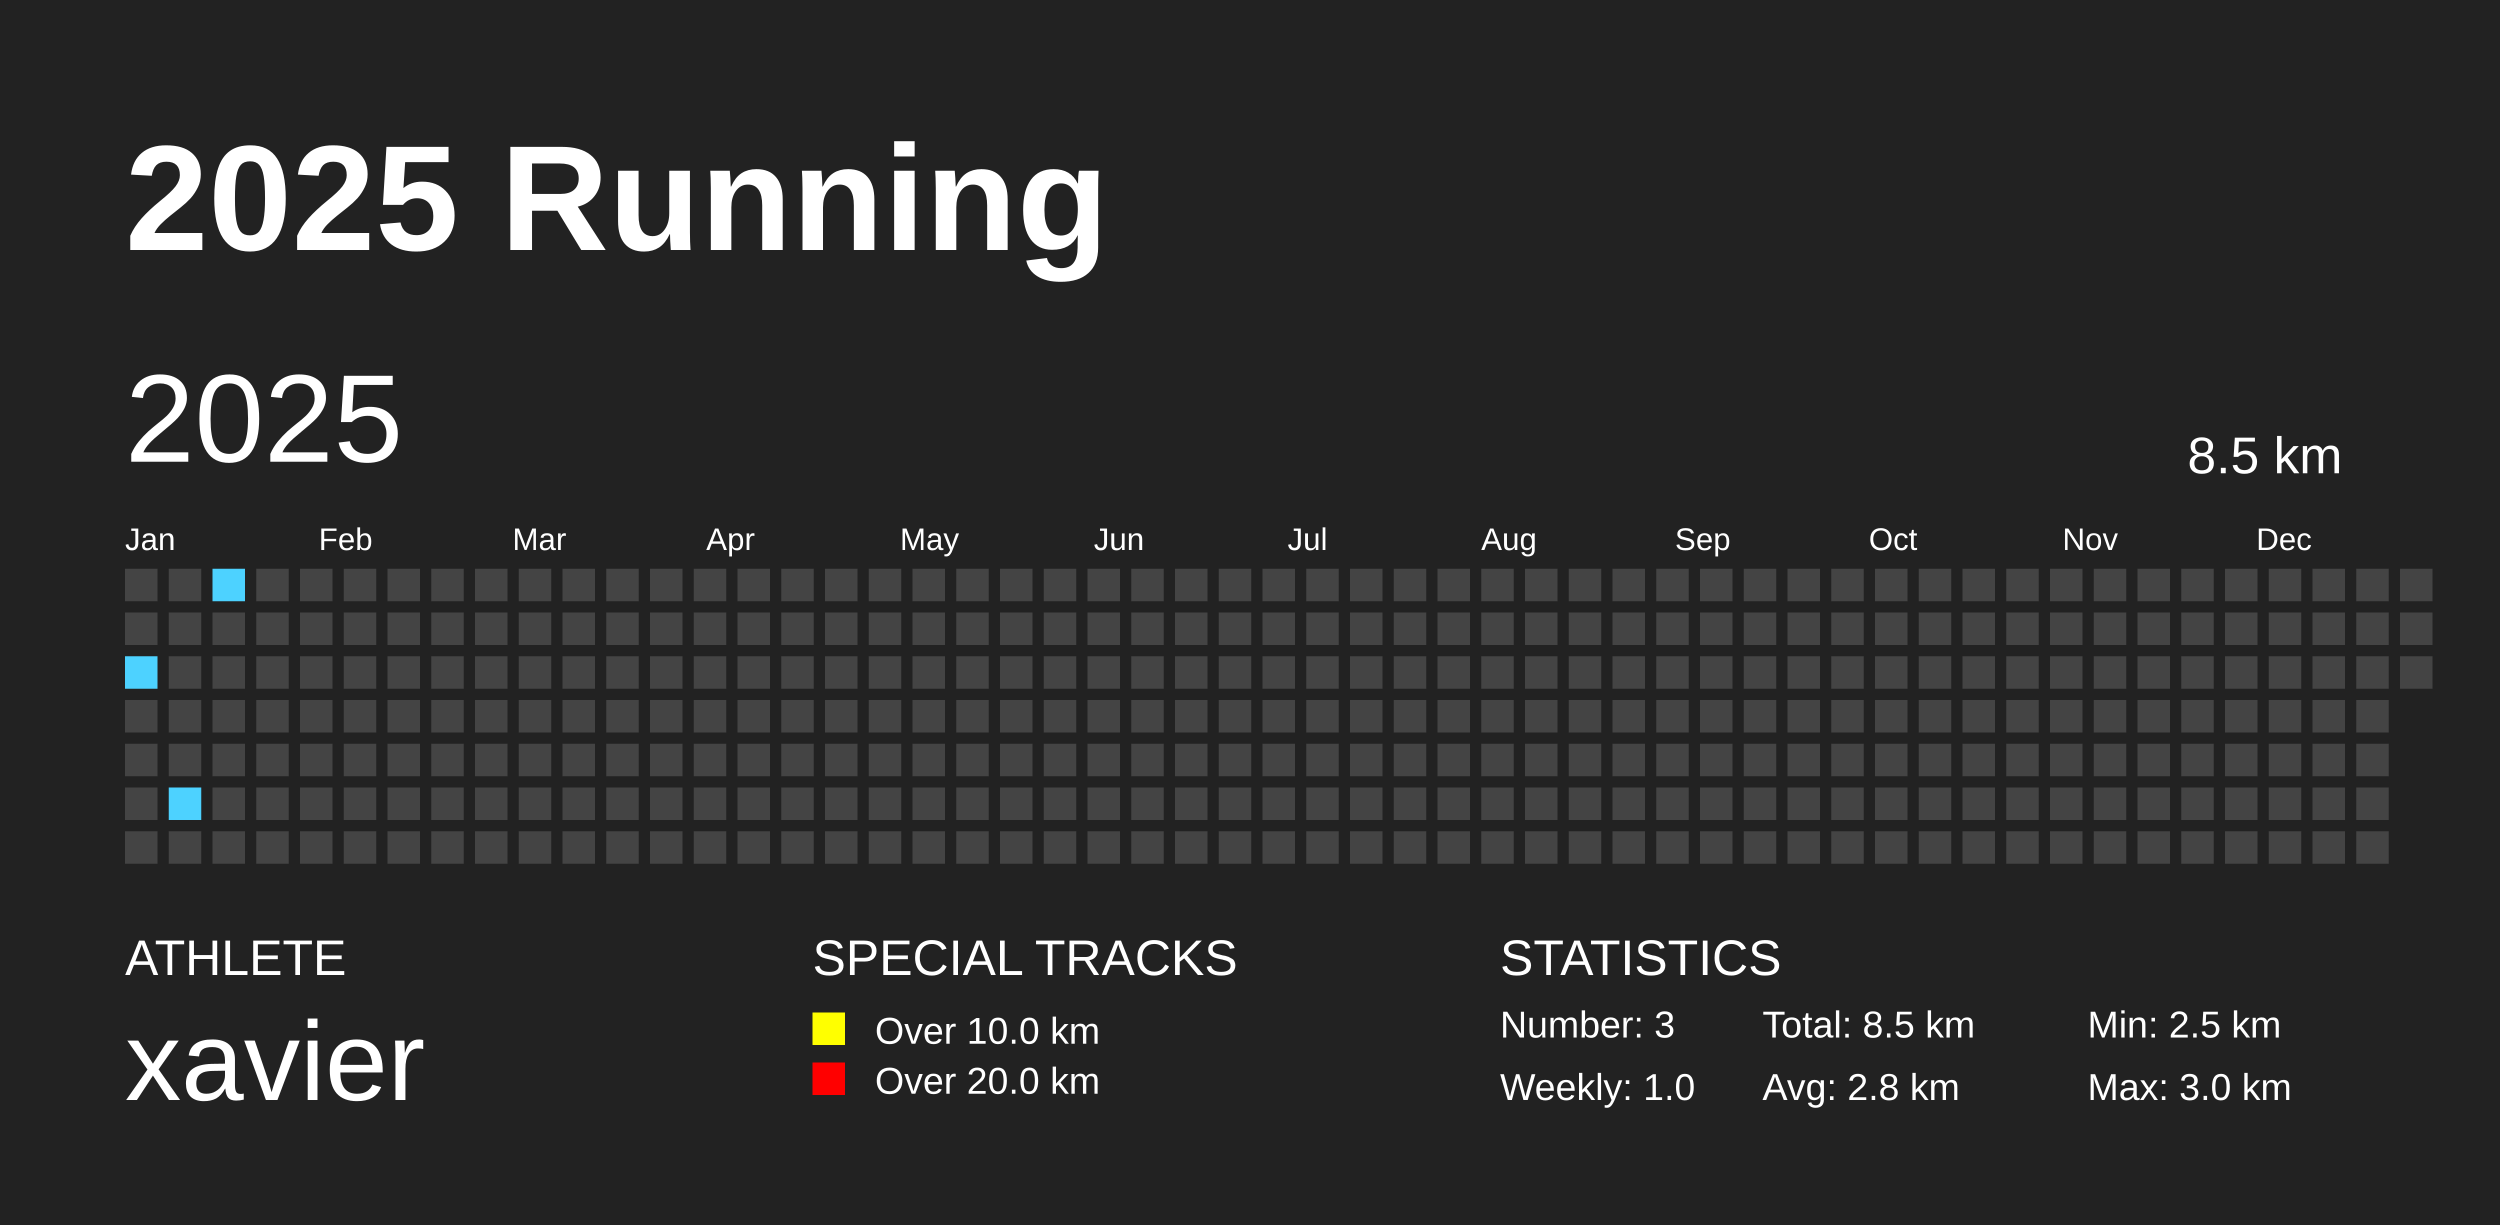
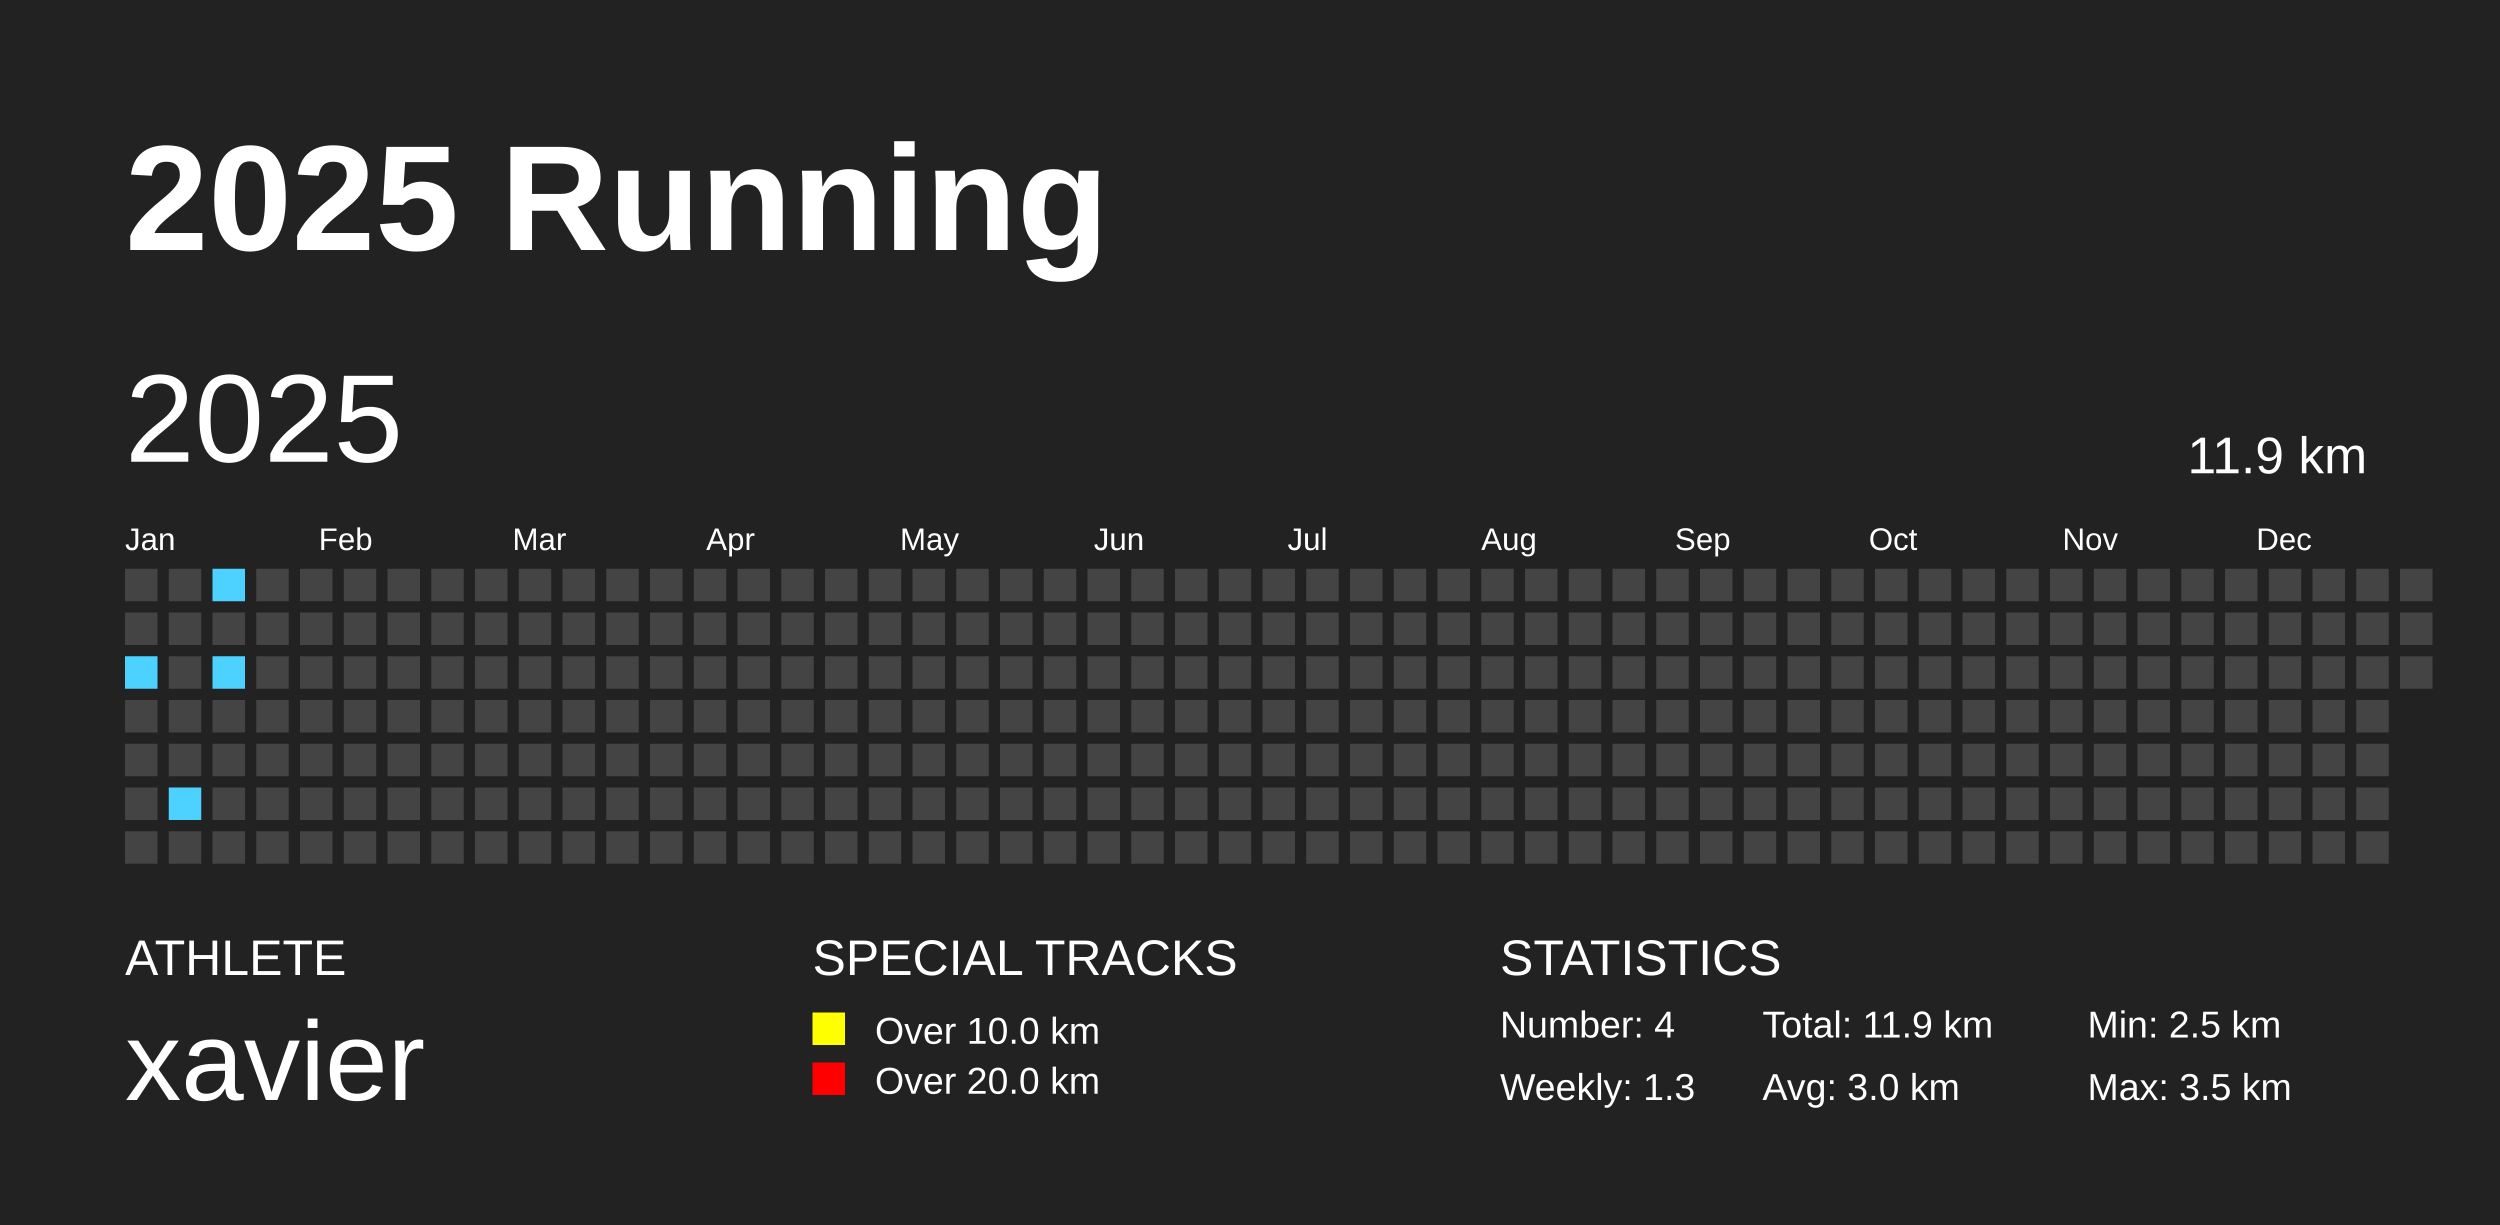
<svg xmlns="http://www.w3.org/2000/svg" baseProfile="full" height="98mm" version="1.1" viewBox="0,0,200,98" width="200mm">
  <defs />
  <rect fill="#222222" height="98" width="200" x="0" y="0" />
  <text fill="#FFFFFF" style="font-size:12px; font-family:Arial; font-weight:bold;" x="10" y="20">2025 Running</text>
  <text fill="#FFFFFF" style="font-size:4px; font-family:Arial" x="10" y="78">ATHLETE</text>
  <text fill="#FFFFFF" style="font-size:9px; font-family:Arial" x="10" y="88">xavier</text>
  <text fill="#FFFFFF" style="font-size:4px; font-family:Arial" x="65" y="78">SPECIAL TRACKS</text>
  <rect fill="yellow" height="2.6" width="2.6" x="65" y="81" />
  <text fill="#FFFFFF" style="font-size:3px; font-family:Arial" x="70" y="83.5">Over 10.0 km</text>
  <rect fill="red" height="2.6" width="2.6" x="65" y="85" />
  <text fill="#FFFFFF" style="font-size:3px; font-family:Arial" x="70" y="87.5">Over 20.0 km</text>
  <text fill="#FFFFFF" style="font-size:4px; font-family:Arial" x="120" y="78">STATISTICS</text>
-   <text fill="#FFFFFF" style="font-size:3px; font-family:Arial" x="120" y="83">Number: 3</text>
-   <text fill="#FFFFFF" style="font-size:3px; font-family:Arial" x="120" y="88">Weekly: 1.0</text>
-   <text fill="#FFFFFF" style="font-size:3px; font-family:Arial" x="141" y="83">Total: 8.5 km</text>
-   <text fill="#FFFFFF" style="font-size:3px; font-family:Arial" x="141" y="88">Avg: 2.8 km</text>
+   <text fill="#FFFFFF" style="font-size:3px; font-family:Arial" x="120" y="83">Number: 4</text>
+   <text fill="#FFFFFF" style="font-size:3px; font-family:Arial" x="120" y="88">Weekly: 1.3</text>
+   <text fill="#FFFFFF" style="font-size:3px; font-family:Arial" x="141" y="83">Total: 11.9 km</text>
+   <text fill="#FFFFFF" style="font-size:3px; font-family:Arial" x="141" y="88">Avg: 3.0 km</text>
  <text fill="#FFFFFF" style="font-size:3px; font-family:Arial" x="167" y="83">Min: 2.5 km</text>
-   <text fill="#FFFFFF" style="font-size:3px; font-family:Arial" x="167" y="88">Max: 3.0 km</text>
+   <text fill="#FFFFFF" style="font-size:3px; font-family:Arial" x="167" y="88">Max: 3.5 km</text>
  <text dominant-baseline="hanging" fill="#FFFFFF" style="font-size:10.0px; font-family:Arial;" x="10" y="30">2025</text>
-   <text dominant-baseline="hanging" fill="#FFFFFF" style="font-size:4.125px; font-family:Arial;" x="175" y="35">8.5 km</text>
+   <text dominant-baseline="hanging" fill="#FFFFFF" style="font-size:4.125px; font-family:Arial;" x="175" y="35">11.9 km</text>
  <text fill="#FFFFFF" style="font-size:2.5px; font-family:Arial" x="10.0" y="44">Jan</text>
  <text fill="#FFFFFF" style="font-size:2.5px; font-family:Arial" x="25.5" y="44">Feb</text>
  <text fill="#FFFFFF" style="font-size:2.5px; font-family:Arial" x="41.0" y="44">Mar</text>
  <text fill="#FFFFFF" style="font-size:2.5px; font-family:Arial" x="56.5" y="44">Apr</text>
  <text fill="#FFFFFF" style="font-size:2.5px; font-family:Arial" x="72.0" y="44">May</text>
  <text fill="#FFFFFF" style="font-size:2.5px; font-family:Arial" x="87.5" y="44">Jun</text>
  <text fill="#FFFFFF" style="font-size:2.5px; font-family:Arial" x="103.0" y="44">Jul</text>
  <text fill="#FFFFFF" style="font-size:2.5px; font-family:Arial" x="118.5" y="44">Aug</text>
  <text fill="#FFFFFF" style="font-size:2.5px; font-family:Arial" x="134.0" y="44">Sep</text>
  <text fill="#FFFFFF" style="font-size:2.5px; font-family:Arial" x="149.5" y="44">Oct</text>
  <text fill="#FFFFFF" style="font-size:2.5px; font-family:Arial" x="165.0" y="44">Nov</text>
  <text fill="#FFFFFF" style="font-size:2.5px; font-family:Arial" x="180.5" y="44">Dec</text>
  <rect fill="#444444" height="2.6" width="2.6" x="10.0" y="45.5" />
  <rect fill="#444444" height="2.6" width="2.6" x="10.0" y="49.0" />
  <rect fill="#4dd2ff" height="2.6" width="2.6" x="10.0" y="52.5" />
  <rect fill="#444444" height="2.6" width="2.6" x="10.0" y="56.0" />
  <rect fill="#444444" height="2.6" width="2.6" x="10.0" y="59.5" />
  <rect fill="#444444" height="2.6" width="2.6" x="10.0" y="63.0" />
  <rect fill="#444444" height="2.6" width="2.6" x="10.0" y="66.5" />
  <rect fill="#444444" height="2.6" width="2.6" x="13.5" y="45.5" />
  <rect fill="#444444" height="2.6" width="2.6" x="13.5" y="49.0" />
  <rect fill="#444444" height="2.6" width="2.6" x="13.5" y="52.5" />
  <rect fill="#444444" height="2.6" width="2.6" x="13.5" y="56.0" />
  <rect fill="#444444" height="2.6" width="2.6" x="13.5" y="59.5" />
  <rect fill="#4dd2ff" height="2.6" width="2.6" x="13.5" y="63.0" />
  <rect fill="#444444" height="2.6" width="2.6" x="13.5" y="66.5" />
  <rect fill="#4dd2ff" height="2.6" width="2.6" x="17.0" y="45.5" />
  <rect fill="#444444" height="2.6" width="2.6" x="17.0" y="49.0" />
-   <rect fill="#444444" height="2.6" width="2.6" x="17.0" y="52.5" />
+   <rect fill="#4dd2ff" height="2.6" width="2.6" x="17.0" y="52.5" />
  <rect fill="#444444" height="2.6" width="2.6" x="17.0" y="56.0" />
  <rect fill="#444444" height="2.6" width="2.6" x="17.0" y="59.5" />
  <rect fill="#444444" height="2.6" width="2.6" x="17.0" y="63.0" />
  <rect fill="#444444" height="2.6" width="2.6" x="17.0" y="66.5" />
  <rect fill="#444444" height="2.6" width="2.6" x="20.5" y="45.5" />
  <rect fill="#444444" height="2.6" width="2.6" x="20.5" y="49.0" />
  <rect fill="#444444" height="2.6" width="2.6" x="20.5" y="52.5" />
  <rect fill="#444444" height="2.6" width="2.6" x="20.5" y="56.0" />
  <rect fill="#444444" height="2.6" width="2.6" x="20.5" y="59.5" />
  <rect fill="#444444" height="2.6" width="2.6" x="20.5" y="63.0" />
  <rect fill="#444444" height="2.6" width="2.6" x="20.5" y="66.5" />
  <rect fill="#444444" height="2.6" width="2.6" x="24.0" y="45.5" />
  <rect fill="#444444" height="2.6" width="2.6" x="24.0" y="49.0" />
  <rect fill="#444444" height="2.6" width="2.6" x="24.0" y="52.5" />
  <rect fill="#444444" height="2.6" width="2.6" x="24.0" y="56.0" />
  <rect fill="#444444" height="2.6" width="2.6" x="24.0" y="59.5" />
  <rect fill="#444444" height="2.6" width="2.6" x="24.0" y="63.0" />
  <rect fill="#444444" height="2.6" width="2.6" x="24.0" y="66.5" />
  <rect fill="#444444" height="2.6" width="2.6" x="27.5" y="45.5" />
  <rect fill="#444444" height="2.6" width="2.6" x="27.5" y="49.0" />
  <rect fill="#444444" height="2.6" width="2.6" x="27.5" y="52.5" />
  <rect fill="#444444" height="2.6" width="2.6" x="27.5" y="56.0" />
  <rect fill="#444444" height="2.6" width="2.6" x="27.5" y="59.5" />
  <rect fill="#444444" height="2.6" width="2.6" x="27.5" y="63.0" />
  <rect fill="#444444" height="2.6" width="2.6" x="27.5" y="66.5" />
  <rect fill="#444444" height="2.6" width="2.6" x="31.0" y="45.5" />
  <rect fill="#444444" height="2.6" width="2.6" x="31.0" y="49.0" />
  <rect fill="#444444" height="2.6" width="2.6" x="31.0" y="52.5" />
  <rect fill="#444444" height="2.6" width="2.6" x="31.0" y="56.0" />
  <rect fill="#444444" height="2.6" width="2.6" x="31.0" y="59.5" />
  <rect fill="#444444" height="2.6" width="2.6" x="31.0" y="63.0" />
  <rect fill="#444444" height="2.6" width="2.6" x="31.0" y="66.5" />
  <rect fill="#444444" height="2.6" width="2.6" x="34.5" y="45.5" />
  <rect fill="#444444" height="2.6" width="2.6" x="34.5" y="49.0" />
  <rect fill="#444444" height="2.6" width="2.6" x="34.5" y="52.5" />
  <rect fill="#444444" height="2.6" width="2.6" x="34.5" y="56.0" />
  <rect fill="#444444" height="2.6" width="2.6" x="34.5" y="59.5" />
  <rect fill="#444444" height="2.6" width="2.6" x="34.5" y="63.0" />
  <rect fill="#444444" height="2.6" width="2.6" x="34.5" y="66.5" />
  <rect fill="#444444" height="2.6" width="2.6" x="38.0" y="45.5" />
  <rect fill="#444444" height="2.6" width="2.6" x="38.0" y="49.0" />
  <rect fill="#444444" height="2.6" width="2.6" x="38.0" y="52.5" />
  <rect fill="#444444" height="2.6" width="2.6" x="38.0" y="56.0" />
  <rect fill="#444444" height="2.6" width="2.6" x="38.0" y="59.5" />
  <rect fill="#444444" height="2.6" width="2.6" x="38.0" y="63.0" />
  <rect fill="#444444" height="2.6" width="2.6" x="38.0" y="66.5" />
  <rect fill="#444444" height="2.6" width="2.6" x="41.5" y="45.5" />
  <rect fill="#444444" height="2.6" width="2.6" x="41.5" y="49.0" />
  <rect fill="#444444" height="2.6" width="2.6" x="41.5" y="52.5" />
  <rect fill="#444444" height="2.6" width="2.6" x="41.5" y="56.0" />
  <rect fill="#444444" height="2.6" width="2.6" x="41.5" y="59.5" />
  <rect fill="#444444" height="2.6" width="2.6" x="41.5" y="63.0" />
  <rect fill="#444444" height="2.6" width="2.6" x="41.5" y="66.5" />
  <rect fill="#444444" height="2.6" width="2.6" x="45.0" y="45.5" />
  <rect fill="#444444" height="2.6" width="2.6" x="45.0" y="49.0" />
  <rect fill="#444444" height="2.6" width="2.6" x="45.0" y="52.5" />
  <rect fill="#444444" height="2.6" width="2.6" x="45.0" y="56.0" />
  <rect fill="#444444" height="2.6" width="2.6" x="45.0" y="59.5" />
  <rect fill="#444444" height="2.6" width="2.6" x="45.0" y="63.0" />
  <rect fill="#444444" height="2.6" width="2.6" x="45.0" y="66.5" />
  <rect fill="#444444" height="2.6" width="2.6" x="48.5" y="45.5" />
  <rect fill="#444444" height="2.6" width="2.6" x="48.5" y="49.0" />
  <rect fill="#444444" height="2.6" width="2.6" x="48.5" y="52.5" />
  <rect fill="#444444" height="2.6" width="2.6" x="48.5" y="56.0" />
  <rect fill="#444444" height="2.6" width="2.6" x="48.5" y="59.5" />
  <rect fill="#444444" height="2.6" width="2.6" x="48.5" y="63.0" />
  <rect fill="#444444" height="2.6" width="2.6" x="48.5" y="66.5" />
  <rect fill="#444444" height="2.6" width="2.6" x="52.0" y="45.5" />
  <rect fill="#444444" height="2.6" width="2.6" x="52.0" y="49.0" />
  <rect fill="#444444" height="2.6" width="2.6" x="52.0" y="52.5" />
  <rect fill="#444444" height="2.6" width="2.6" x="52.0" y="56.0" />
  <rect fill="#444444" height="2.6" width="2.6" x="52.0" y="59.5" />
  <rect fill="#444444" height="2.6" width="2.6" x="52.0" y="63.0" />
  <rect fill="#444444" height="2.6" width="2.6" x="52.0" y="66.5" />
  <rect fill="#444444" height="2.6" width="2.6" x="55.5" y="45.5" />
  <rect fill="#444444" height="2.6" width="2.6" x="55.5" y="49.0" />
  <rect fill="#444444" height="2.6" width="2.6" x="55.5" y="52.5" />
  <rect fill="#444444" height="2.6" width="2.6" x="55.5" y="56.0" />
  <rect fill="#444444" height="2.6" width="2.6" x="55.5" y="59.5" />
  <rect fill="#444444" height="2.6" width="2.6" x="55.5" y="63.0" />
  <rect fill="#444444" height="2.6" width="2.6" x="55.5" y="66.5" />
  <rect fill="#444444" height="2.6" width="2.6" x="59.0" y="45.5" />
  <rect fill="#444444" height="2.6" width="2.6" x="59.0" y="49.0" />
  <rect fill="#444444" height="2.6" width="2.6" x="59.0" y="52.5" />
  <rect fill="#444444" height="2.6" width="2.6" x="59.0" y="56.0" />
  <rect fill="#444444" height="2.6" width="2.6" x="59.0" y="59.5" />
  <rect fill="#444444" height="2.6" width="2.6" x="59.0" y="63.0" />
  <rect fill="#444444" height="2.6" width="2.6" x="59.0" y="66.5" />
  <rect fill="#444444" height="2.6" width="2.6" x="62.5" y="45.5" />
  <rect fill="#444444" height="2.6" width="2.6" x="62.5" y="49.0" />
  <rect fill="#444444" height="2.6" width="2.6" x="62.5" y="52.5" />
  <rect fill="#444444" height="2.6" width="2.6" x="62.5" y="56.0" />
  <rect fill="#444444" height="2.6" width="2.6" x="62.5" y="59.5" />
  <rect fill="#444444" height="2.6" width="2.6" x="62.5" y="63.0" />
  <rect fill="#444444" height="2.6" width="2.6" x="62.5" y="66.5" />
  <rect fill="#444444" height="2.6" width="2.6" x="66.0" y="45.5" />
  <rect fill="#444444" height="2.6" width="2.6" x="66.0" y="49.0" />
  <rect fill="#444444" height="2.6" width="2.6" x="66.0" y="52.5" />
  <rect fill="#444444" height="2.6" width="2.6" x="66.0" y="56.0" />
  <rect fill="#444444" height="2.6" width="2.6" x="66.0" y="59.5" />
  <rect fill="#444444" height="2.6" width="2.6" x="66.0" y="63.0" />
  <rect fill="#444444" height="2.6" width="2.6" x="66.0" y="66.5" />
  <rect fill="#444444" height="2.6" width="2.6" x="69.5" y="45.5" />
  <rect fill="#444444" height="2.6" width="2.6" x="69.5" y="49.0" />
  <rect fill="#444444" height="2.6" width="2.6" x="69.5" y="52.5" />
  <rect fill="#444444" height="2.6" width="2.6" x="69.5" y="56.0" />
  <rect fill="#444444" height="2.6" width="2.6" x="69.5" y="59.5" />
  <rect fill="#444444" height="2.6" width="2.6" x="69.5" y="63.0" />
  <rect fill="#444444" height="2.6" width="2.6" x="69.5" y="66.5" />
  <rect fill="#444444" height="2.6" width="2.6" x="73.0" y="45.5" />
  <rect fill="#444444" height="2.6" width="2.6" x="73.0" y="49.0" />
  <rect fill="#444444" height="2.6" width="2.6" x="73.0" y="52.5" />
  <rect fill="#444444" height="2.6" width="2.6" x="73.0" y="56.0" />
  <rect fill="#444444" height="2.6" width="2.6" x="73.0" y="59.5" />
  <rect fill="#444444" height="2.6" width="2.6" x="73.0" y="63.0" />
  <rect fill="#444444" height="2.6" width="2.6" x="73.0" y="66.5" />
  <rect fill="#444444" height="2.6" width="2.6" x="76.5" y="45.5" />
  <rect fill="#444444" height="2.6" width="2.6" x="76.5" y="49.0" />
  <rect fill="#444444" height="2.6" width="2.6" x="76.5" y="52.5" />
  <rect fill="#444444" height="2.6" width="2.6" x="76.5" y="56.0" />
  <rect fill="#444444" height="2.6" width="2.6" x="76.5" y="59.5" />
  <rect fill="#444444" height="2.6" width="2.6" x="76.5" y="63.0" />
  <rect fill="#444444" height="2.6" width="2.6" x="76.5" y="66.5" />
  <rect fill="#444444" height="2.6" width="2.6" x="80.0" y="45.5" />
  <rect fill="#444444" height="2.6" width="2.6" x="80.0" y="49.0" />
  <rect fill="#444444" height="2.6" width="2.6" x="80.0" y="52.5" />
  <rect fill="#444444" height="2.6" width="2.6" x="80.0" y="56.0" />
  <rect fill="#444444" height="2.6" width="2.6" x="80.0" y="59.5" />
  <rect fill="#444444" height="2.6" width="2.6" x="80.0" y="63.0" />
  <rect fill="#444444" height="2.6" width="2.6" x="80.0" y="66.5" />
  <rect fill="#444444" height="2.6" width="2.6" x="83.5" y="45.5" />
  <rect fill="#444444" height="2.6" width="2.6" x="83.5" y="49.0" />
  <rect fill="#444444" height="2.6" width="2.6" x="83.5" y="52.5" />
  <rect fill="#444444" height="2.6" width="2.6" x="83.5" y="56.0" />
  <rect fill="#444444" height="2.6" width="2.6" x="83.5" y="59.5" />
  <rect fill="#444444" height="2.6" width="2.6" x="83.5" y="63.0" />
  <rect fill="#444444" height="2.6" width="2.6" x="83.5" y="66.5" />
  <rect fill="#444444" height="2.6" width="2.6" x="87.0" y="45.5" />
  <rect fill="#444444" height="2.6" width="2.6" x="87.0" y="49.0" />
  <rect fill="#444444" height="2.6" width="2.6" x="87.0" y="52.5" />
  <rect fill="#444444" height="2.6" width="2.6" x="87.0" y="56.0" />
  <rect fill="#444444" height="2.6" width="2.6" x="87.0" y="59.5" />
  <rect fill="#444444" height="2.6" width="2.6" x="87.0" y="63.0" />
  <rect fill="#444444" height="2.6" width="2.6" x="87.0" y="66.5" />
  <rect fill="#444444" height="2.6" width="2.6" x="90.5" y="45.5" />
  <rect fill="#444444" height="2.6" width="2.6" x="90.5" y="49.0" />
  <rect fill="#444444" height="2.6" width="2.6" x="90.5" y="52.5" />
  <rect fill="#444444" height="2.6" width="2.6" x="90.5" y="56.0" />
  <rect fill="#444444" height="2.6" width="2.6" x="90.5" y="59.5" />
  <rect fill="#444444" height="2.6" width="2.6" x="90.5" y="63.0" />
  <rect fill="#444444" height="2.6" width="2.6" x="90.5" y="66.5" />
  <rect fill="#444444" height="2.6" width="2.6" x="94.0" y="45.5" />
  <rect fill="#444444" height="2.6" width="2.6" x="94.0" y="49.0" />
  <rect fill="#444444" height="2.6" width="2.6" x="94.0" y="52.5" />
  <rect fill="#444444" height="2.6" width="2.6" x="94.0" y="56.0" />
  <rect fill="#444444" height="2.6" width="2.6" x="94.0" y="59.5" />
  <rect fill="#444444" height="2.6" width="2.6" x="94.0" y="63.0" />
  <rect fill="#444444" height="2.6" width="2.6" x="94.0" y="66.5" />
  <rect fill="#444444" height="2.6" width="2.6" x="97.5" y="45.5" />
  <rect fill="#444444" height="2.6" width="2.6" x="97.5" y="49.0" />
  <rect fill="#444444" height="2.6" width="2.6" x="97.5" y="52.5" />
  <rect fill="#444444" height="2.6" width="2.6" x="97.5" y="56.0" />
  <rect fill="#444444" height="2.6" width="2.6" x="97.5" y="59.5" />
  <rect fill="#444444" height="2.6" width="2.6" x="97.5" y="63.0" />
  <rect fill="#444444" height="2.6" width="2.6" x="97.5" y="66.5" />
  <rect fill="#444444" height="2.6" width="2.6" x="101.0" y="45.5" />
  <rect fill="#444444" height="2.6" width="2.6" x="101.0" y="49.0" />
  <rect fill="#444444" height="2.6" width="2.6" x="101.0" y="52.5" />
  <rect fill="#444444" height="2.6" width="2.6" x="101.0" y="56.0" />
  <rect fill="#444444" height="2.6" width="2.6" x="101.0" y="59.5" />
  <rect fill="#444444" height="2.6" width="2.6" x="101.0" y="63.0" />
  <rect fill="#444444" height="2.6" width="2.6" x="101.0" y="66.5" />
  <rect fill="#444444" height="2.6" width="2.6" x="104.5" y="45.5" />
  <rect fill="#444444" height="2.6" width="2.6" x="104.5" y="49.0" />
  <rect fill="#444444" height="2.6" width="2.6" x="104.5" y="52.5" />
  <rect fill="#444444" height="2.6" width="2.6" x="104.5" y="56.0" />
  <rect fill="#444444" height="2.6" width="2.6" x="104.5" y="59.5" />
  <rect fill="#444444" height="2.6" width="2.6" x="104.5" y="63.0" />
  <rect fill="#444444" height="2.6" width="2.6" x="104.5" y="66.5" />
  <rect fill="#444444" height="2.6" width="2.6" x="108.0" y="45.5" />
  <rect fill="#444444" height="2.6" width="2.6" x="108.0" y="49.0" />
  <rect fill="#444444" height="2.6" width="2.6" x="108.0" y="52.5" />
  <rect fill="#444444" height="2.6" width="2.6" x="108.0" y="56.0" />
  <rect fill="#444444" height="2.6" width="2.6" x="108.0" y="59.5" />
  <rect fill="#444444" height="2.6" width="2.6" x="108.0" y="63.0" />
  <rect fill="#444444" height="2.6" width="2.6" x="108.0" y="66.5" />
  <rect fill="#444444" height="2.6" width="2.6" x="111.5" y="45.5" />
  <rect fill="#444444" height="2.6" width="2.6" x="111.5" y="49.0" />
  <rect fill="#444444" height="2.6" width="2.6" x="111.5" y="52.5" />
  <rect fill="#444444" height="2.6" width="2.6" x="111.5" y="56.0" />
  <rect fill="#444444" height="2.6" width="2.6" x="111.5" y="59.5" />
  <rect fill="#444444" height="2.6" width="2.6" x="111.5" y="63.0" />
  <rect fill="#444444" height="2.6" width="2.6" x="111.5" y="66.5" />
  <rect fill="#444444" height="2.6" width="2.6" x="115.0" y="45.5" />
  <rect fill="#444444" height="2.6" width="2.6" x="115.0" y="49.0" />
  <rect fill="#444444" height="2.6" width="2.6" x="115.0" y="52.5" />
  <rect fill="#444444" height="2.6" width="2.6" x="115.0" y="56.0" />
  <rect fill="#444444" height="2.6" width="2.6" x="115.0" y="59.5" />
  <rect fill="#444444" height="2.6" width="2.6" x="115.0" y="63.0" />
  <rect fill="#444444" height="2.6" width="2.6" x="115.0" y="66.5" />
  <rect fill="#444444" height="2.6" width="2.6" x="118.5" y="45.5" />
  <rect fill="#444444" height="2.6" width="2.6" x="118.5" y="49.0" />
  <rect fill="#444444" height="2.6" width="2.6" x="118.5" y="52.5" />
  <rect fill="#444444" height="2.6" width="2.6" x="118.5" y="56.0" />
  <rect fill="#444444" height="2.6" width="2.6" x="118.5" y="59.5" />
  <rect fill="#444444" height="2.6" width="2.6" x="118.5" y="63.0" />
  <rect fill="#444444" height="2.6" width="2.6" x="118.5" y="66.5" />
  <rect fill="#444444" height="2.6" width="2.6" x="122.0" y="45.5" />
  <rect fill="#444444" height="2.6" width="2.6" x="122.0" y="49.0" />
  <rect fill="#444444" height="2.6" width="2.6" x="122.0" y="52.5" />
  <rect fill="#444444" height="2.6" width="2.6" x="122.0" y="56.0" />
  <rect fill="#444444" height="2.6" width="2.6" x="122.0" y="59.5" />
  <rect fill="#444444" height="2.6" width="2.6" x="122.0" y="63.0" />
  <rect fill="#444444" height="2.6" width="2.6" x="122.0" y="66.5" />
  <rect fill="#444444" height="2.6" width="2.6" x="125.5" y="45.5" />
  <rect fill="#444444" height="2.6" width="2.6" x="125.5" y="49.0" />
  <rect fill="#444444" height="2.6" width="2.6" x="125.5" y="52.5" />
  <rect fill="#444444" height="2.6" width="2.6" x="125.5" y="56.0" />
  <rect fill="#444444" height="2.6" width="2.6" x="125.5" y="59.5" />
  <rect fill="#444444" height="2.6" width="2.6" x="125.5" y="63.0" />
  <rect fill="#444444" height="2.6" width="2.6" x="125.5" y="66.5" />
  <rect fill="#444444" height="2.6" width="2.6" x="129.0" y="45.5" />
  <rect fill="#444444" height="2.6" width="2.6" x="129.0" y="49.0" />
  <rect fill="#444444" height="2.6" width="2.6" x="129.0" y="52.5" />
  <rect fill="#444444" height="2.6" width="2.6" x="129.0" y="56.0" />
  <rect fill="#444444" height="2.6" width="2.6" x="129.0" y="59.5" />
  <rect fill="#444444" height="2.6" width="2.6" x="129.0" y="63.0" />
  <rect fill="#444444" height="2.6" width="2.6" x="129.0" y="66.5" />
  <rect fill="#444444" height="2.6" width="2.6" x="132.5" y="45.5" />
  <rect fill="#444444" height="2.6" width="2.6" x="132.5" y="49.0" />
  <rect fill="#444444" height="2.6" width="2.6" x="132.5" y="52.5" />
  <rect fill="#444444" height="2.6" width="2.6" x="132.5" y="56.0" />
  <rect fill="#444444" height="2.6" width="2.6" x="132.5" y="59.5" />
  <rect fill="#444444" height="2.6" width="2.6" x="132.5" y="63.0" />
  <rect fill="#444444" height="2.6" width="2.6" x="132.5" y="66.5" />
  <rect fill="#444444" height="2.6" width="2.6" x="136.0" y="45.5" />
  <rect fill="#444444" height="2.6" width="2.6" x="136.0" y="49.0" />
  <rect fill="#444444" height="2.6" width="2.6" x="136.0" y="52.5" />
  <rect fill="#444444" height="2.6" width="2.6" x="136.0" y="56.0" />
  <rect fill="#444444" height="2.6" width="2.6" x="136.0" y="59.5" />
  <rect fill="#444444" height="2.6" width="2.6" x="136.0" y="63.0" />
  <rect fill="#444444" height="2.6" width="2.6" x="136.0" y="66.5" />
  <rect fill="#444444" height="2.6" width="2.6" x="139.5" y="45.5" />
  <rect fill="#444444" height="2.6" width="2.6" x="139.5" y="49.0" />
  <rect fill="#444444" height="2.6" width="2.6" x="139.5" y="52.5" />
  <rect fill="#444444" height="2.6" width="2.6" x="139.5" y="56.0" />
  <rect fill="#444444" height="2.6" width="2.6" x="139.5" y="59.5" />
  <rect fill="#444444" height="2.6" width="2.6" x="139.5" y="63.0" />
  <rect fill="#444444" height="2.6" width="2.6" x="139.5" y="66.5" />
  <rect fill="#444444" height="2.6" width="2.6" x="143.0" y="45.5" />
  <rect fill="#444444" height="2.6" width="2.6" x="143.0" y="49.0" />
  <rect fill="#444444" height="2.6" width="2.6" x="143.0" y="52.5" />
  <rect fill="#444444" height="2.6" width="2.6" x="143.0" y="56.0" />
  <rect fill="#444444" height="2.6" width="2.6" x="143.0" y="59.5" />
  <rect fill="#444444" height="2.6" width="2.6" x="143.0" y="63.0" />
  <rect fill="#444444" height="2.6" width="2.6" x="143.0" y="66.5" />
  <rect fill="#444444" height="2.6" width="2.6" x="146.5" y="45.5" />
  <rect fill="#444444" height="2.6" width="2.6" x="146.5" y="49.0" />
  <rect fill="#444444" height="2.6" width="2.6" x="146.5" y="52.5" />
  <rect fill="#444444" height="2.6" width="2.6" x="146.5" y="56.0" />
  <rect fill="#444444" height="2.6" width="2.6" x="146.5" y="59.5" />
  <rect fill="#444444" height="2.6" width="2.6" x="146.5" y="63.0" />
  <rect fill="#444444" height="2.6" width="2.6" x="146.5" y="66.5" />
  <rect fill="#444444" height="2.6" width="2.6" x="150.0" y="45.5" />
  <rect fill="#444444" height="2.6" width="2.6" x="150.0" y="49.0" />
  <rect fill="#444444" height="2.6" width="2.6" x="150.0" y="52.5" />
  <rect fill="#444444" height="2.6" width="2.6" x="150.0" y="56.0" />
  <rect fill="#444444" height="2.6" width="2.6" x="150.0" y="59.5" />
  <rect fill="#444444" height="2.6" width="2.6" x="150.0" y="63.0" />
  <rect fill="#444444" height="2.6" width="2.6" x="150.0" y="66.5" />
  <rect fill="#444444" height="2.6" width="2.6" x="153.5" y="45.5" />
  <rect fill="#444444" height="2.6" width="2.6" x="153.5" y="49.0" />
  <rect fill="#444444" height="2.6" width="2.6" x="153.5" y="52.5" />
  <rect fill="#444444" height="2.6" width="2.6" x="153.5" y="56.0" />
  <rect fill="#444444" height="2.6" width="2.6" x="153.5" y="59.5" />
  <rect fill="#444444" height="2.6" width="2.6" x="153.5" y="63.0" />
  <rect fill="#444444" height="2.6" width="2.6" x="153.5" y="66.5" />
  <rect fill="#444444" height="2.6" width="2.6" x="157.0" y="45.5" />
  <rect fill="#444444" height="2.6" width="2.6" x="157.0" y="49.0" />
  <rect fill="#444444" height="2.6" width="2.6" x="157.0" y="52.5" />
  <rect fill="#444444" height="2.6" width="2.6" x="157.0" y="56.0" />
  <rect fill="#444444" height="2.6" width="2.6" x="157.0" y="59.5" />
  <rect fill="#444444" height="2.6" width="2.6" x="157.0" y="63.0" />
  <rect fill="#444444" height="2.6" width="2.6" x="157.0" y="66.5" />
  <rect fill="#444444" height="2.6" width="2.6" x="160.5" y="45.5" />
  <rect fill="#444444" height="2.6" width="2.6" x="160.5" y="49.0" />
  <rect fill="#444444" height="2.6" width="2.6" x="160.5" y="52.5" />
  <rect fill="#444444" height="2.6" width="2.6" x="160.5" y="56.0" />
  <rect fill="#444444" height="2.6" width="2.6" x="160.5" y="59.5" />
  <rect fill="#444444" height="2.6" width="2.6" x="160.5" y="63.0" />
  <rect fill="#444444" height="2.6" width="2.6" x="160.5" y="66.5" />
  <rect fill="#444444" height="2.6" width="2.6" x="164.0" y="45.5" />
  <rect fill="#444444" height="2.6" width="2.6" x="164.0" y="49.0" />
  <rect fill="#444444" height="2.6" width="2.6" x="164.0" y="52.5" />
  <rect fill="#444444" height="2.6" width="2.6" x="164.0" y="56.0" />
  <rect fill="#444444" height="2.6" width="2.6" x="164.0" y="59.5" />
  <rect fill="#444444" height="2.6" width="2.6" x="164.0" y="63.0" />
  <rect fill="#444444" height="2.6" width="2.6" x="164.0" y="66.5" />
  <rect fill="#444444" height="2.6" width="2.6" x="167.5" y="45.5" />
  <rect fill="#444444" height="2.6" width="2.6" x="167.5" y="49.0" />
  <rect fill="#444444" height="2.6" width="2.6" x="167.5" y="52.5" />
  <rect fill="#444444" height="2.6" width="2.6" x="167.5" y="56.0" />
  <rect fill="#444444" height="2.6" width="2.6" x="167.5" y="59.5" />
  <rect fill="#444444" height="2.6" width="2.6" x="167.5" y="63.0" />
  <rect fill="#444444" height="2.6" width="2.6" x="167.5" y="66.5" />
  <rect fill="#444444" height="2.6" width="2.6" x="171.0" y="45.5" />
  <rect fill="#444444" height="2.6" width="2.6" x="171.0" y="49.0" />
  <rect fill="#444444" height="2.6" width="2.6" x="171.0" y="52.5" />
  <rect fill="#444444" height="2.6" width="2.6" x="171.0" y="56.0" />
  <rect fill="#444444" height="2.6" width="2.6" x="171.0" y="59.5" />
  <rect fill="#444444" height="2.6" width="2.6" x="171.0" y="63.0" />
  <rect fill="#444444" height="2.6" width="2.6" x="171.0" y="66.5" />
  <rect fill="#444444" height="2.6" width="2.6" x="174.5" y="45.5" />
  <rect fill="#444444" height="2.6" width="2.6" x="174.5" y="49.0" />
  <rect fill="#444444" height="2.6" width="2.6" x="174.5" y="52.5" />
  <rect fill="#444444" height="2.6" width="2.6" x="174.5" y="56.0" />
  <rect fill="#444444" height="2.6" width="2.6" x="174.5" y="59.5" />
  <rect fill="#444444" height="2.6" width="2.6" x="174.5" y="63.0" />
  <rect fill="#444444" height="2.6" width="2.6" x="174.5" y="66.5" />
  <rect fill="#444444" height="2.6" width="2.6" x="178.0" y="45.5" />
  <rect fill="#444444" height="2.6" width="2.6" x="178.0" y="49.0" />
  <rect fill="#444444" height="2.6" width="2.6" x="178.0" y="52.5" />
  <rect fill="#444444" height="2.6" width="2.6" x="178.0" y="56.0" />
  <rect fill="#444444" height="2.6" width="2.6" x="178.0" y="59.5" />
  <rect fill="#444444" height="2.6" width="2.6" x="178.0" y="63.0" />
  <rect fill="#444444" height="2.6" width="2.6" x="178.0" y="66.5" />
  <rect fill="#444444" height="2.6" width="2.6" x="181.5" y="45.5" />
  <rect fill="#444444" height="2.6" width="2.6" x="181.5" y="49.0" />
  <rect fill="#444444" height="2.6" width="2.6" x="181.5" y="52.5" />
  <rect fill="#444444" height="2.6" width="2.6" x="181.5" y="56.0" />
  <rect fill="#444444" height="2.6" width="2.6" x="181.5" y="59.5" />
  <rect fill="#444444" height="2.6" width="2.6" x="181.5" y="63.0" />
  <rect fill="#444444" height="2.6" width="2.6" x="181.5" y="66.5" />
  <rect fill="#444444" height="2.6" width="2.6" x="185.0" y="45.5" />
  <rect fill="#444444" height="2.6" width="2.6" x="185.0" y="49.0" />
  <rect fill="#444444" height="2.6" width="2.6" x="185.0" y="52.5" />
  <rect fill="#444444" height="2.6" width="2.6" x="185.0" y="56.0" />
  <rect fill="#444444" height="2.6" width="2.6" x="185.0" y="59.5" />
  <rect fill="#444444" height="2.6" width="2.6" x="185.0" y="63.0" />
  <rect fill="#444444" height="2.6" width="2.6" x="185.0" y="66.5" />
  <rect fill="#444444" height="2.6" width="2.6" x="188.5" y="45.5" />
  <rect fill="#444444" height="2.6" width="2.6" x="188.5" y="49.0" />
  <rect fill="#444444" height="2.6" width="2.6" x="188.5" y="52.5" />
  <rect fill="#444444" height="2.6" width="2.6" x="188.5" y="56.0" />
  <rect fill="#444444" height="2.6" width="2.6" x="188.5" y="59.5" />
  <rect fill="#444444" height="2.6" width="2.6" x="188.5" y="63.0" />
  <rect fill="#444444" height="2.6" width="2.6" x="188.5" y="66.5" />
  <rect fill="#444444" height="2.6" width="2.6" x="192.0" y="45.5" />
  <rect fill="#444444" height="2.6" width="2.6" x="192.0" y="49.0" />
  <rect fill="#444444" height="2.6" width="2.6" x="192.0" y="52.5" />
</svg>
